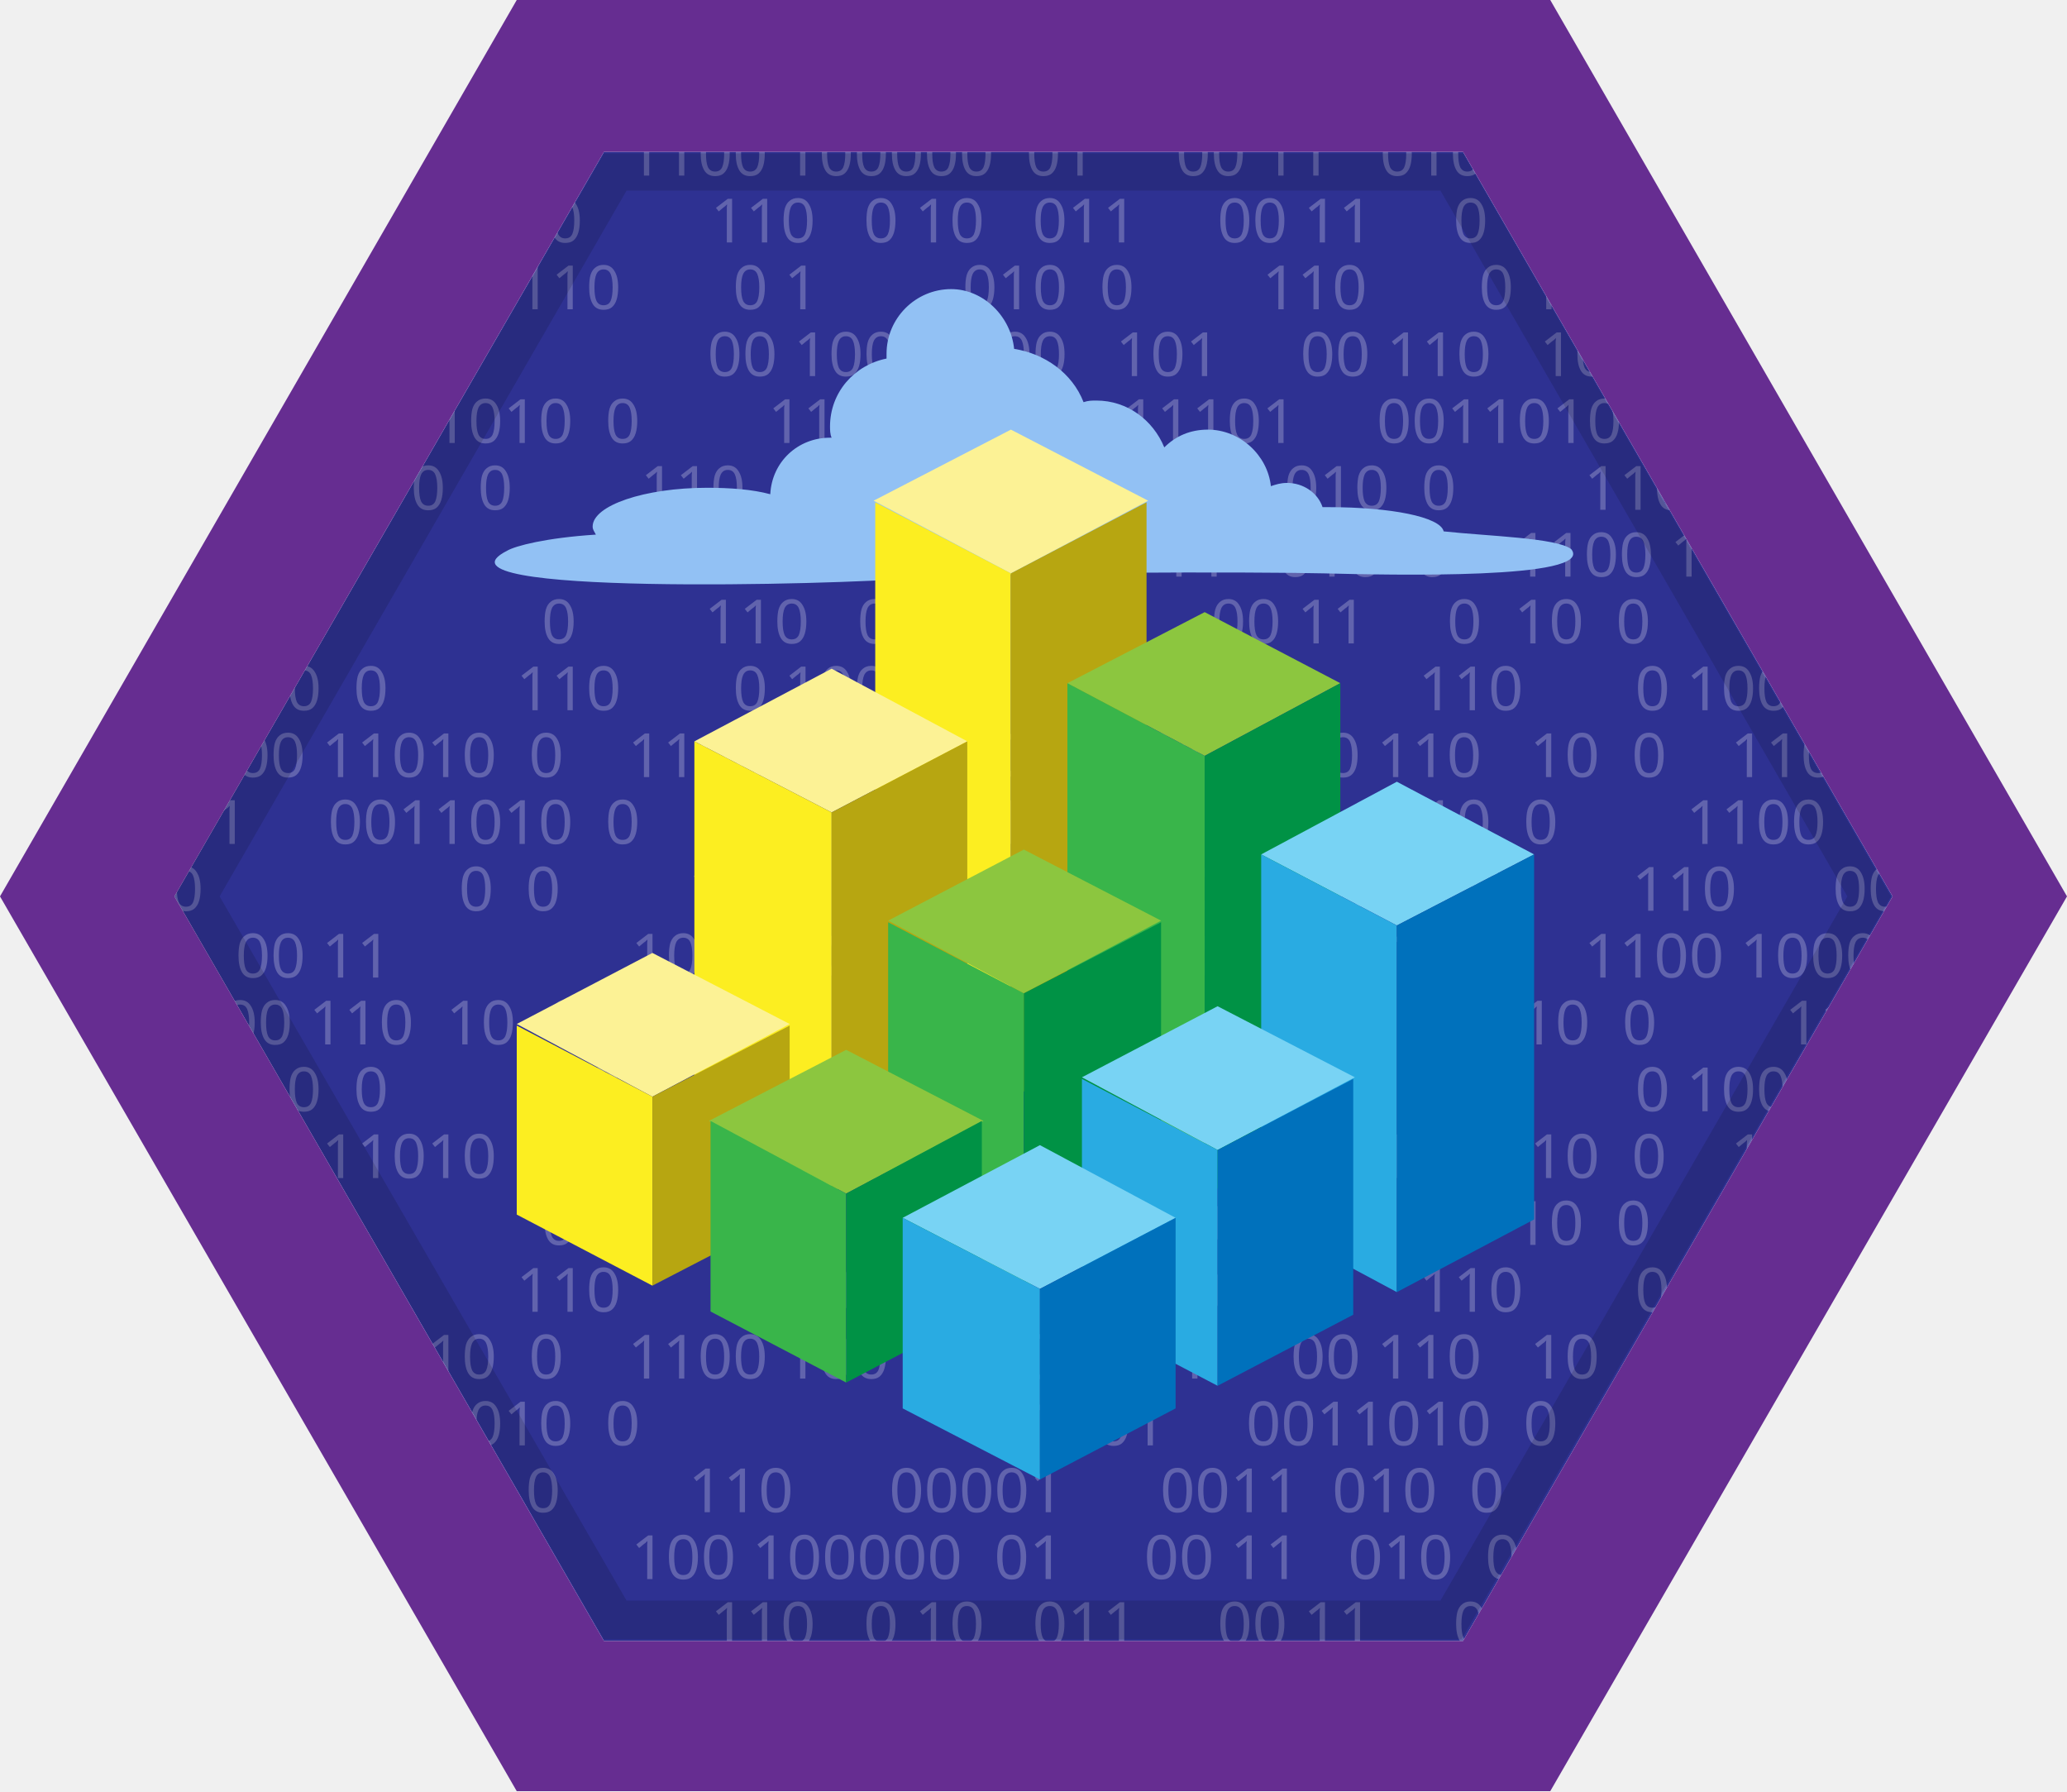
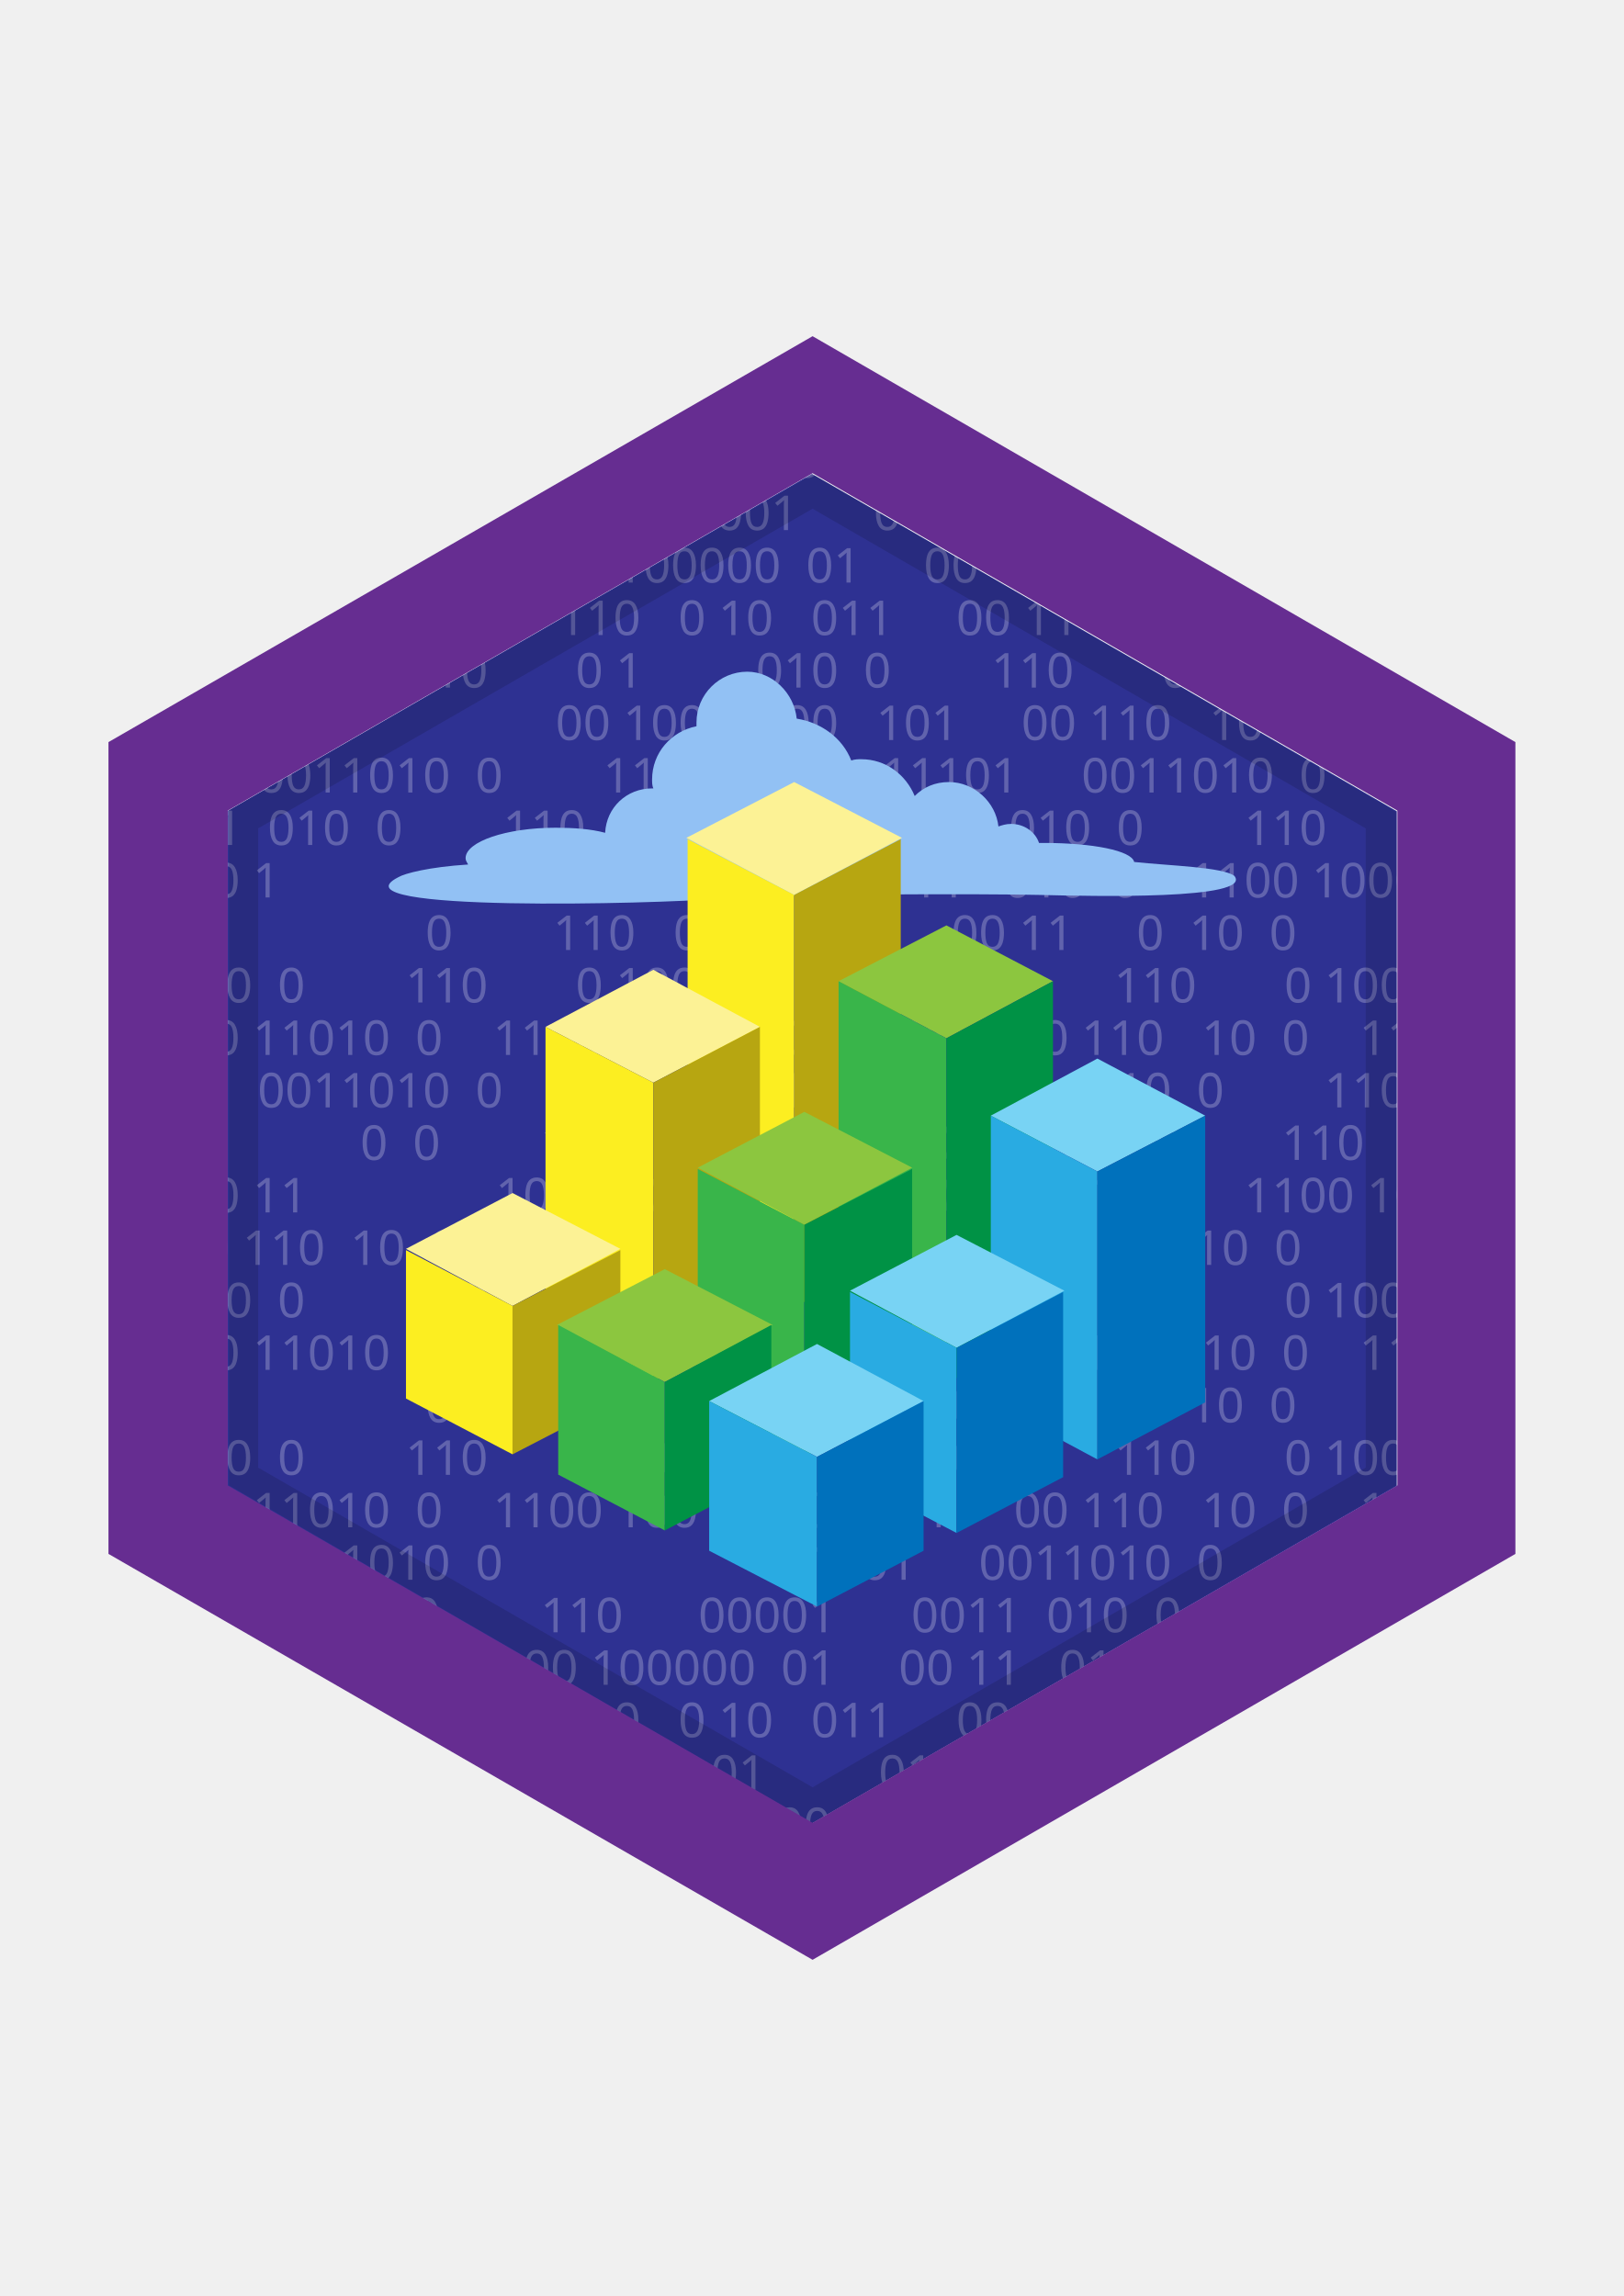
- <svg xmlns="http://www.w3.org/2000/svg" xmlns:xlink="http://www.w3.org/1999/xlink" version="1.1" id="Layer_1" x="0px" y="0px" viewBox="0 0 128 110.9" style="enable-background:new 0 0 128 110.9;" xml:space="preserve">
-   <style type="text/css">
- 	.st0{fill:#2E3192;}
- 	.st1{opacity:0.48;}
- 	.st2{opacity:0.51;clip-path:url(#SVGID_2_);}
- 	.st3{fill:#FFFFFF;}
- 	.st4{font-family:'Verdana';}
- 	.st5{font-size:3.796px;}
- 	.st6{fill:#662D91;}
- 	.st7{opacity:0.13;}
- 	.st8{fill:#92C1F4;}
- 	.st9{fill:#FCF295;}
- 	.st10{fill:#FCEE21;}
- 	.st11{fill:#B7A611;}
- 	.st12{fill:#8CC63F;}
- 	.st13{fill:#39B54A;}
- 	.st14{fill:#009245;}
- 	.st15{fill:#78D3F4;}
- 	.st16{fill:#29ABE2;}
- 	.st17{fill:#0071BC;}
- </style>
+ <svg xmlns="http://www.w3.org/2000/svg" xmlns:xlink="http://www.w3.org/1999/xlink" version="1.1" id="Layer_1" x="0px" y="0px" width="841.889px" height="1190.551px" viewBox="0 0 841.889 1190.551" enable-background="new 0 0 841.889 1190.551" xml:space="preserve">
  <g>
-     <polygon class="st0" points="90.6,9.4 37.4,9.4 10.8,55.5 37.4,101.6 90.6,101.6 117.2,55.5  " />
+     <polygon fill="#2E3192" points="724.156,770.559 724.156,420.649 420.945,245.694 117.733,420.649 117.733,770.559    420.945,945.514  " />
  </g>
-   <g class="st1">
-     <defs>
-       <polygon id="SVGID_1_" class="st1" points="35.2,5 5.5,55 35.5,106.2 92,106.5 122,55.7 94,5.5   " />
-     </defs>
-     <clipPath id="SVGID_2_">
-       <use xlink:href="#SVGID_1_" style="overflow:visible;opacity:0.55;" />
-     </clipPath>
-     <g class="st2">
-       <text transform="matrix(1 0 0 1 -2 2.5975)" class="st3 st4 st5">00111101     0011010  0        1100 10 000111101     0011010  0        1100</text>
-       <text transform="matrix(1 0 0 1 -2 6.7352)" class="st3 st4 st5">001      0011  010  0        110      00001      0011  010  0        110      00  </text>
-       <text transform="matrix(1 0 0 1 -2 10.8729)" class="st3 st4 st5">0   101     00 11010  0    1100 100000  01     00 11   010  0    1100 100000   </text>
-       <text transform="matrix(1 0 0 1 -2 23.286)" class="st3 st4 st5">0   101     00 1                      00 100    000   101     00 110   10  0    110 </text>
-       <text transform="matrix(1 0 0 1 -2 15.0106)" class="st3 st4 st5">00111     00 110  10  0        110   0 10   011     00 11     0  10  0        11  </text>
-       <text transform="matrix(1 0 0 1 -2 19.1493)" class="st3 st4 st5">001         010  0        110       0 1         010  0        110       0 100</text>
-       <text transform="matrix(1 0 0 1 -2 27.4247)" class="st3 st4 st5">00111101     0011010  0        1100 10        11101     0011010  0        1100</text>
-       <text transform="matrix(1 0 0 1 -2 31.5624)" class="st3 st4 st5">001      0011  010  0        110      00001      0011  010  0        110      00  </text>
-       <text transform="matrix(1 0 0 1 -2 35.7001)" class="st3 st4 st5">0   101     00 1               00 100000  01     00 11   010  0    1100 100000   </text>
-       <text transform="matrix(1 0 0 1 -2 48.1132)" class="st3 st4 st5">0   101     00 11010  0    1100 100    000   101     00 110   10  0    110 </text>
-       <text transform="matrix(1 0 0 1 -2 39.8378)" class="st3 st4 st5">00111                         0        110   0 10   011     00 11     0  10  0        11  </text>
-       <text transform="matrix(1 0 0 1 -2 43.9755)" class="st3 st4 st5">001         010  0        110       0 100 01         010  0        110       0 100</text>
-       <text transform="matrix(1 0 0 1 -2 52.2509)" class="st3 st4 st5">00111101     0011010  0                      11101     0011010  0        1100</text>
-       <text transform="matrix(1 0 0 1 -2 56.3885)" class="st3 st4 st5">001      0                0  0        110      00001      0011  010  0        110      00  </text>
-       <text transform="matrix(1 0 0 1 -2 60.5262)" class="st3 st4 st5">0   101     00 11               100 100000  01     00 11   010  0    1100 100000   </text>
-       <text transform="matrix(1 0 0 1 -2 72.9403)" class="st3 st4 st5">0   101     00 11010  0    1100 100    000   101     00 110   10  0    110 </text>
-       <text transform="matrix(1 0 0 1 -2 64.6649)" class="st3 st4 st5">00111     00 110  10  0        110   0 10   011     00 11     0  10  0        11  </text>
-       <text transform="matrix(1 0 0 1 -2 68.8016)" class="st3 st4 st5">001         010  0        110       0 100 01         010  0        110       0 100</text>
-       <text transform="matrix(1 0 0 1 -2 85.3534)" class="st3 st4 st5">0   101     00 11010  0    1100 100    000   101     00 110   10  0    110 </text>
-       <text transform="matrix(1 0 0 1 -2 77.078)" class="st3 st4 st5">00111                         0        110   0 10   011     00 11     0  10  0        11  </text>
-       <text transform="matrix(1 0 0 1 -2 81.2157)" class="st3 st4 st5">001         010  0        110       0 100 01         010  0        110       0 100</text>
-       <text transform="matrix(1 0 0 1 -2 89.4911)" class="st3 st4 st5">00111101     0011010  0                      11101     0011010  0        1100</text>
-       <text transform="matrix(1 0 0 1 -2 93.6288)" class="st3 st4 st5">001      0                0  0        110      00001      0011  010  0        110      00  </text>
-       <text transform="matrix(1 0 0 1 -2 97.7665)" class="st3 st4 st5">0   101     00 11               100 100000  01     00 11   010  0    1100 100000   </text>
-       <text transform="matrix(1 0 0 1 -2 110.1805)" class="st3 st4 st5">0   101     00 11010  0    1100 100    000   101     00 110   10  0    110 </text>
-       <text transform="matrix(1 0 0 1 -2 101.9042)" class="st3 st4 st5">00111     00 110  10  0        110   0 10   011     00 11     0  10  0        11  </text>
-       <text transform="matrix(1 0 0 1 -2 106.0419)" class="st3 st4 st5">001         010  0        110       0 100 01         010  0        110       0 100</text>
+   <g opacity="0.48" enable-background="new    ">
+     <g>
+       <defs>
+         <polygon id="SVGID_1_" points="409.445,225.775 76.445,410.775 90.445,780.775 426.445,979.775 758.445,782.775 736.445,392.775         " />
+       </defs>
+       <clipPath id="SVGID_2_">
+         <use xlink:href="#SVGID_1_" overflow="visible" />
+       </clipPath>
+       <g opacity="0.51" clip-path="url(#SVGID_2_)">
+         <text transform="matrix(1 0 0 1 -13.156 247.6501)" fill="#FFFFFF" font-family="'Verdana'" font-size="24.965">00111101     0011010  0        1100 10 000111101     0011010  0        1100</text>
+         <text transform="matrix(1 0 0 1 -13.156 274.865)" fill="#FFFFFF" font-family="'Verdana'" font-size="24.965">001      0011  010  0        110      00001      0011  010  0        110      00  </text>
+         <text transform="matrix(1 0 0 1 -13.156 302.0798)" fill="#FFFFFF" font-family="'Verdana'" font-size="24.965">0   101     00 11010  0    1100 100000  01     00 11   010  0    1100 100000   </text>
+         <text transform="matrix(1 0 0 1 -13.156 383.7244)" fill="#FFFFFF" font-family="'Verdana'" font-size="24.965">0   101     00 1                      00 100    000   101     00 110   10  0    110 </text>
+         <text transform="matrix(1 0 0 1 -13.156 329.2947)" fill="#FFFFFF" font-family="'Verdana'" font-size="24.965">00111     00 110  10  0        110   0 10   011     00 11     0  10  0        11  </text>
+         <text transform="matrix(1 0 0 1 -13.156 356.5173)" fill="#FFFFFF" font-family="'Verdana'" font-size="24.965">001         010  0        110       0 1         010  0        110       0 100</text>
+         <text transform="matrix(1 0 0 1 -13.156 410.947)" fill="#FFFFFF" font-family="'Verdana'" font-size="24.965">00111101     0011010  0        1100 10        11101     0011010  0        1100</text>
+         <text transform="matrix(1 0 0 1 -13.156 438.1619)" fill="#FFFFFF" font-family="'Verdana'" font-size="24.965">001      0011  010  0        110      00001      0011  010  0        110      00  </text>
+         <text transform="matrix(1 0 0 1 -13.156 465.3767)" fill="#FFFFFF" font-family="'Verdana'" font-size="24.965">0   101     00 1               00 100000  01     00 11   010  0    1100 100000   </text>
+         <text transform="matrix(1 0 0 1 -13.156 547.0173)" fill="#FFFFFF" font-family="'Verdana'" font-size="24.965">0   101     00 11010  0    1100 100    000   101     00 110   10  0    110 </text>
+         <text transform="matrix(1 0 0 1 -13.156 492.5916)" fill="#FFFFFF" font-family="'Verdana'" font-size="24.965">00111                         0        110   0 10   011     00 11     0  10  0        11  </text>
+         <text transform="matrix(1 0 0 1 -13.156 519.8025)" fill="#FFFFFF" font-family="'Verdana'" font-size="24.965">001         010  0        110       0 100 01         010  0        110       0 100</text>
+         <text transform="matrix(1 0 0 1 -13.156 574.2322)" fill="#FFFFFF" font-family="'Verdana'" font-size="24.965">00111101     0011010  0                      11101     0011010  0        1100</text>
+         <text transform="matrix(1 0 0 1 -13.156 601.447)" fill="#FFFFFF" font-family="'Verdana'" font-size="24.965">001      0                0  0        110      00001      0011  010  0        110      00  </text>
+         <text transform="matrix(1 0 0 1 -13.156 628.6619)" fill="#FFFFFF" font-family="'Verdana'" font-size="24.965">0   101     00 11               100 100000  01     00 11   010  0    1100 100000   </text>
+         <text transform="matrix(1 0 0 1 -13.156 710.3142)" fill="#FFFFFF" font-family="'Verdana'" font-size="24.965">0   101     00 11010  0    1100 100    000   101     00 110   10  0    110 </text>
+         <text transform="matrix(1 0 0 1 -13.156 655.8845)" fill="#FFFFFF" font-family="'Verdana'" font-size="24.965">00111     00 110  10  0        110   0 10   011     00 11     0  10  0        11  </text>
+         <text transform="matrix(1 0 0 1 -13.156 683.0916)" fill="#FFFFFF" font-family="'Verdana'" font-size="24.965">001         010  0        110       0 100 01         010  0        110       0 100</text>
+         <text transform="matrix(1 0 0 1 -13.156 791.9587)" fill="#FFFFFF" font-family="'Verdana'" font-size="24.965">0   101     00 11010  0    1100 100    000   101     00 110   10  0    110 </text>
+         <text transform="matrix(1 0 0 1 -13.156 737.5291)" fill="#FFFFFF" font-family="'Verdana'" font-size="24.965">00111                         0        110   0 10   011     00 11     0  10  0        11  </text>
+         <text transform="matrix(1 0 0 1 -13.156 764.7439)" fill="#FFFFFF" font-family="'Verdana'" font-size="24.965">001         010  0        110       0 100 01         010  0        110       0 100</text>
+         <text transform="matrix(1 0 0 1 -13.156 819.1736)" fill="#FFFFFF" font-family="'Verdana'" font-size="24.965">00111101     0011010  0                      11101     0011010  0        1100</text>
+         <text transform="matrix(1 0 0 1 -13.156 846.3884)" fill="#FFFFFF" font-family="'Verdana'" font-size="24.965">001      0                0  0        110      00001      0011  010  0        110      00  </text>
+         <text transform="matrix(1 0 0 1 -13.156 873.6033)" fill="#FFFFFF" font-family="'Verdana'" font-size="24.965">0   101     00 11               100 100000  01     00 11   010  0    1100 100000   </text>
+         <text transform="matrix(1 0 0 1 -13.156 955.2517)" fill="#FFFFFF" font-family="'Verdana'" font-size="24.965">0   101     00 11010  0    1100 100    000   101     00 110   10  0    110 </text>
+         <text transform="matrix(1 0 0 1 -13.156 900.8181)" fill="#FFFFFF" font-family="'Verdana'" font-size="24.965">00111     00 110  10  0        110   0 10   011     00 11     0  10  0        11  </text>
+         <text transform="matrix(1 0 0 1 -13.156 928.033)" fill="#FFFFFF" font-family="'Verdana'" font-size="24.965">001         010  0        110       0 100 01         010  0        110       0 100</text>
+       </g>
    </g>
  </g>
  <g>
-     <path class="st6" d="M10.8,55.5L37.4,9.4h53.2l26.6,46.1l-26.6,46.1H37.4L10.8,55.5z M32,0L0,55.5l32,55.4h64l32-55.4L96,0H32z" />
+     <path fill="#662D91" d="M421.274,945.185L118.062,770.23V420.32l303.212-174.955L724.486,420.32v349.91L421.274,945.185z    M56.236,805.748l365.038,210.472l364.38-210.472V384.802l-364.38-210.472L56.236,384.802V805.748z" />
    <g>
-       <g class="st7">
+       <g opacity="0.13">
        <g>
-           <path d="M89.2,11.8l25.2,43.7L89.2,99.1H38.8L13.6,55.5l25.2-43.7H89.2z M90.6,9.5H37.4l-26.6,46l26.6,46h53.1l26.6-46L90.6,9.5      z" />
+           <path d="M133.847,429.528l287.427-165.747l286.769,165.747v331.494L421.274,926.769L133.847,761.022V429.528z M118.719,420.32      v349.91l302.555,174.955L723.827,770.23V420.977L421.274,246.022L118.719,420.32z" />
        </g>
      </g>
    </g>
  </g>
-   <path class="st8" d="M89.4,32.9c-0.2-0.9-3.3-1.5-7.1-1.5c-0.1,0-0.3,0-0.4,0c-0.3-0.9-1.2-1.5-2.2-1.5c-0.4,0-0.7,0.1-1,0.2  c-0.2-1.9-1.9-3.5-3.9-3.5c-1.1,0-2,0.4-2.7,1.1c-0.7-1.7-2.3-2.9-4.2-2.9c-0.3,0-0.5,0-0.8,0.1c-0.7-1.8-2.4-3-4.3-3.3  c-0.2-2-1.9-3.7-3.9-3.7c-2.2,0-4,1.8-4,4c0,0.1,0,0.2,0,0.3c-2,0.4-3.5,2.1-3.5,4.2c0,0.2,0,0.5,0.1,0.7c0,0-0.1,0-0.1,0  c-2,0-3.6,1.5-3.7,3.5c-1.1-0.3-2.5-0.4-3.9-0.4c-3.9,0-7.1,1.1-7.1,2.4c0,0.2,0.1,0.3,0.2,0.5c-3.1,0.2-5,0.7-5.5,1  c-5.5,2.8,20.5,2.1,25.2,1.7c4.7-0.4,21.3-0.4,25.4-0.3c4,0.1,16.8,0.4,15.3-1.5C96.4,33.3,92.2,33.2,89.4,32.9z" />
+   <path fill="#92C1F4" d="M588.007,446.958c-1.315-5.919-21.705-9.866-46.698-9.866c-0.658,0-1.974,0-2.631,0  c-1.974-5.919-7.893-9.865-14.471-9.865c-2.631,0-4.604,0.657-6.577,1.315c-1.315-12.497-12.497-23.021-25.651-23.021  c-7.234,0-13.154,2.631-17.758,7.234c-4.604-11.181-15.128-19.074-27.625-19.074c-1.973,0-3.289,0-5.262,0.658  c-4.604-11.839-15.785-19.731-28.282-21.705c-1.315-13.154-12.497-24.336-25.651-24.336c-14.47,0-26.31,11.839-26.31,26.31  c0,0.657,0,1.315,0,1.973c-13.154,2.631-23.02,13.813-23.02,27.625c0,1.315,0,3.288,0.657,4.604h-0.657  c-13.155,0-23.679,9.866-24.336,23.021c-7.235-1.973-16.443-2.631-25.651-2.631c-25.651,0-46.698,7.235-46.698,15.786  c0,1.315,0.657,1.973,1.315,3.288c-20.39,1.315-32.887,4.604-36.176,6.577c-36.175,18.417,134.834,13.813,165.747,11.182  s140.096-2.631,167.063-1.974c26.31,0.658,110.498,2.631,100.632-9.865C634.048,449.589,606.423,448.931,588.007,446.958z" />
  <g>
-     <polygon class="st9" points="62.6,35.5 54.1,31 62.6,26.6 71.1,31  " />
+     <polygon fill="#FCF295" points="411.737,464.058 355.829,434.461 411.737,405.521 467.643,434.461  " />
    <g>
-       <polygon class="st10" points="62.6,68 62.6,35.5 54.2,31.1 54.2,63.6   " />
-       <polygon class="st11" points="62.6,68 62.6,35.5 71,31.1 71,63.6   " />
+       <polygon fill="#FCEE21" points="411.737,677.82 411.737,464.058 356.488,435.119 356.488,648.88   " />
+       <polygon fill="#B7A611" points="411.737,677.82 411.737,464.058 466.986,435.119 466.986,648.88   " />
    </g>
-     <polygon class="st9" points="51.5,50.3 43,45.9 51.5,41.4 59.9,45.9  " />
+     <polygon fill="#FCF295" points="338.729,561.402 282.823,532.463 338.729,502.865 393.978,532.463  " />
    <g>
-       <polygon class="st10" points="51.5,73.8 51.5,50.3 43,45.9 43,69.4   " />
-       <polygon class="st11" points="51.5,73.8 51.5,50.3 59.9,45.9 59.9,69.4   " />
+       <polygon fill="#FCEE21" points="338.729,715.968 338.729,561.402 282.823,532.463 282.823,687.028   " />
+       <polygon fill="#B7A611" points="338.729,715.968 338.729,561.402 393.978,532.463 393.978,687.028   " />
    </g>
-     <polygon class="st9" points="40.4,67.9 32,63.4 40.4,59 48.9,63.4  " />
+     <polygon fill="#FCF295" points="265.721,677.162 210.472,647.564 265.721,618.625 321.628,647.564  " />
    <g>
-       <polygon class="st10" points="40.4,79.6 40.4,67.9 32,63.5 32,75.2   " />
-       <polygon class="st11" points="40.4,79.6 40.4,67.9 48.9,63.5 48.9,75.2   " />
+       <polygon fill="#FCEE21" points="265.721,754.116 265.721,677.162 210.472,648.222 210.472,725.177   " />
+       <polygon fill="#B7A611" points="265.721,754.116 265.721,677.162 321.628,648.222 321.628,725.177   " />
    </g>
-     <polygon class="st12" points="74.6,46.8 66.1,42.3 74.6,37.9 83,42.3  " />
+     <polygon fill="#8CC63F" points="490.663,538.382 434.757,508.784 490.663,479.844 545.912,508.784  " />
    <g>
-       <polygon class="st13" points="74.6,74 74.6,46.8 66.1,42.3 66.1,69.6   " />
-       <polygon class="st14" points="74.6,74 74.6,46.8 83,42.3 83,69.6   " />
+       <polygon fill="#39B54A" points="490.663,717.283 490.663,538.382 434.757,508.784 434.757,688.344   " />
+       <polygon fill="#009245" points="490.663,717.283 490.663,538.382 545.912,508.784 545.912,688.344   " />
    </g>
-     <polygon class="st12" points="63.4,61.5 55,57 63.4,52.6 71.9,57  " />
+     <polygon fill="#8CC63F" points="416.998,635.067 361.749,605.469 416.998,576.53 472.905,605.469  " />
    <g>
-       <polygon class="st13" points="63.4,79.8 63.4,61.5 55,57.1 55,75.4   " />
-       <polygon class="st14" points="63.4,79.8 63.4,61.5 71.9,57.1 71.9,75.4   " />
+       <polygon fill="#39B54A" points="416.998,755.431 416.998,635.067 361.749,606.128 361.749,726.492   " />
+       <polygon fill="#009245" points="416.998,755.431 416.998,635.067 472.905,606.128 472.905,726.492   " />
    </g>
-     <polygon class="st12" points="52.4,73.9 43.9,69.4 52.4,65 60.9,69.4  " />
+     <polygon fill="#8CC63F" points="344.649,716.626 288.741,687.028 344.649,658.088 400.555,687.028  " />
    <g>
-       <polygon class="st13" points="52.4,85.6 52.4,73.9 44,69.4 44,81.2   " />
-       <polygon class="st14" points="52.4,85.6 52.4,73.9 60.8,69.4 60.8,81.2   " />
+       <polygon fill="#39B54A" points="344.649,793.58 344.649,716.626 289.4,687.028 289.4,764.639   " />
+       <polygon fill="#009245" points="344.649,793.58 344.649,716.626 399.898,687.028 399.898,764.639   " />
    </g>
-     <polygon class="st15" points="86.5,57.3 78.1,52.9 86.5,48.4 95,52.9  " />
+     <polygon fill="#78D3F4" points="568.933,607.443 513.684,578.503 568.933,548.905 624.84,578.503  " />
    <g>
-       <polygon class="st16" points="86.5,80 86.5,57.3 78.1,52.9 78.1,75.5   " />
-       <polygon class="st17" points="86.5,80 86.5,57.3 95,52.9 95,75.5   " />
+       <polygon fill="#29ABE2" points="568.933,756.747 568.933,607.443 513.684,578.503 513.684,727.149   " />
+       <polygon fill="#0071BC" points="568.933,756.747 568.933,607.443 624.84,578.503 624.84,727.149   " />
    </g>
-     <polygon class="st15" points="75.4,71.2 67,66.7 75.4,62.3 83.9,66.7  " />
+     <polygon fill="#78D3F4" points="495.925,698.867 440.676,669.269 495.925,640.33 551.832,669.269  " />
    <g>
-       <polygon class="st16" points="75.4,85.8 75.4,71.2 67,66.8 67,81.4   " />
-       <polygon class="st17" points="75.4,85.8 75.4,71.2 83.8,66.8 83.8,81.4   " />
+       <polygon fill="#29ABE2" points="495.925,794.895 495.925,698.867 440.676,669.927 440.676,765.955   " />
+       <polygon fill="#0071BC" points="495.925,794.895 495.925,698.867 551.174,669.927 551.174,765.955   " />
    </g>
-     <polygon class="st15" points="64.4,79.8 55.9,75.4 64.4,70.9 72.8,75.4  " />
+     <polygon fill="#78D3F4" points="423.575,755.431 367.669,726.492 423.575,696.894 478.824,726.492  " />
    <g>
-       <polygon class="st16" points="64.4,91.6 64.4,79.8 55.9,75.4 55.9,87.2   " />
-       <polygon class="st17" points="64.4,91.6 64.4,79.8 72.8,75.4 72.8,87.2   " />
+       <polygon fill="#29ABE2" points="423.575,833.043 423.575,755.431 367.669,726.492 367.669,804.103   " />
+       <polygon fill="#0071BC" points="423.575,833.043 423.575,755.431 478.824,726.492 478.824,804.103   " />
    </g>
  </g>
</svg>
